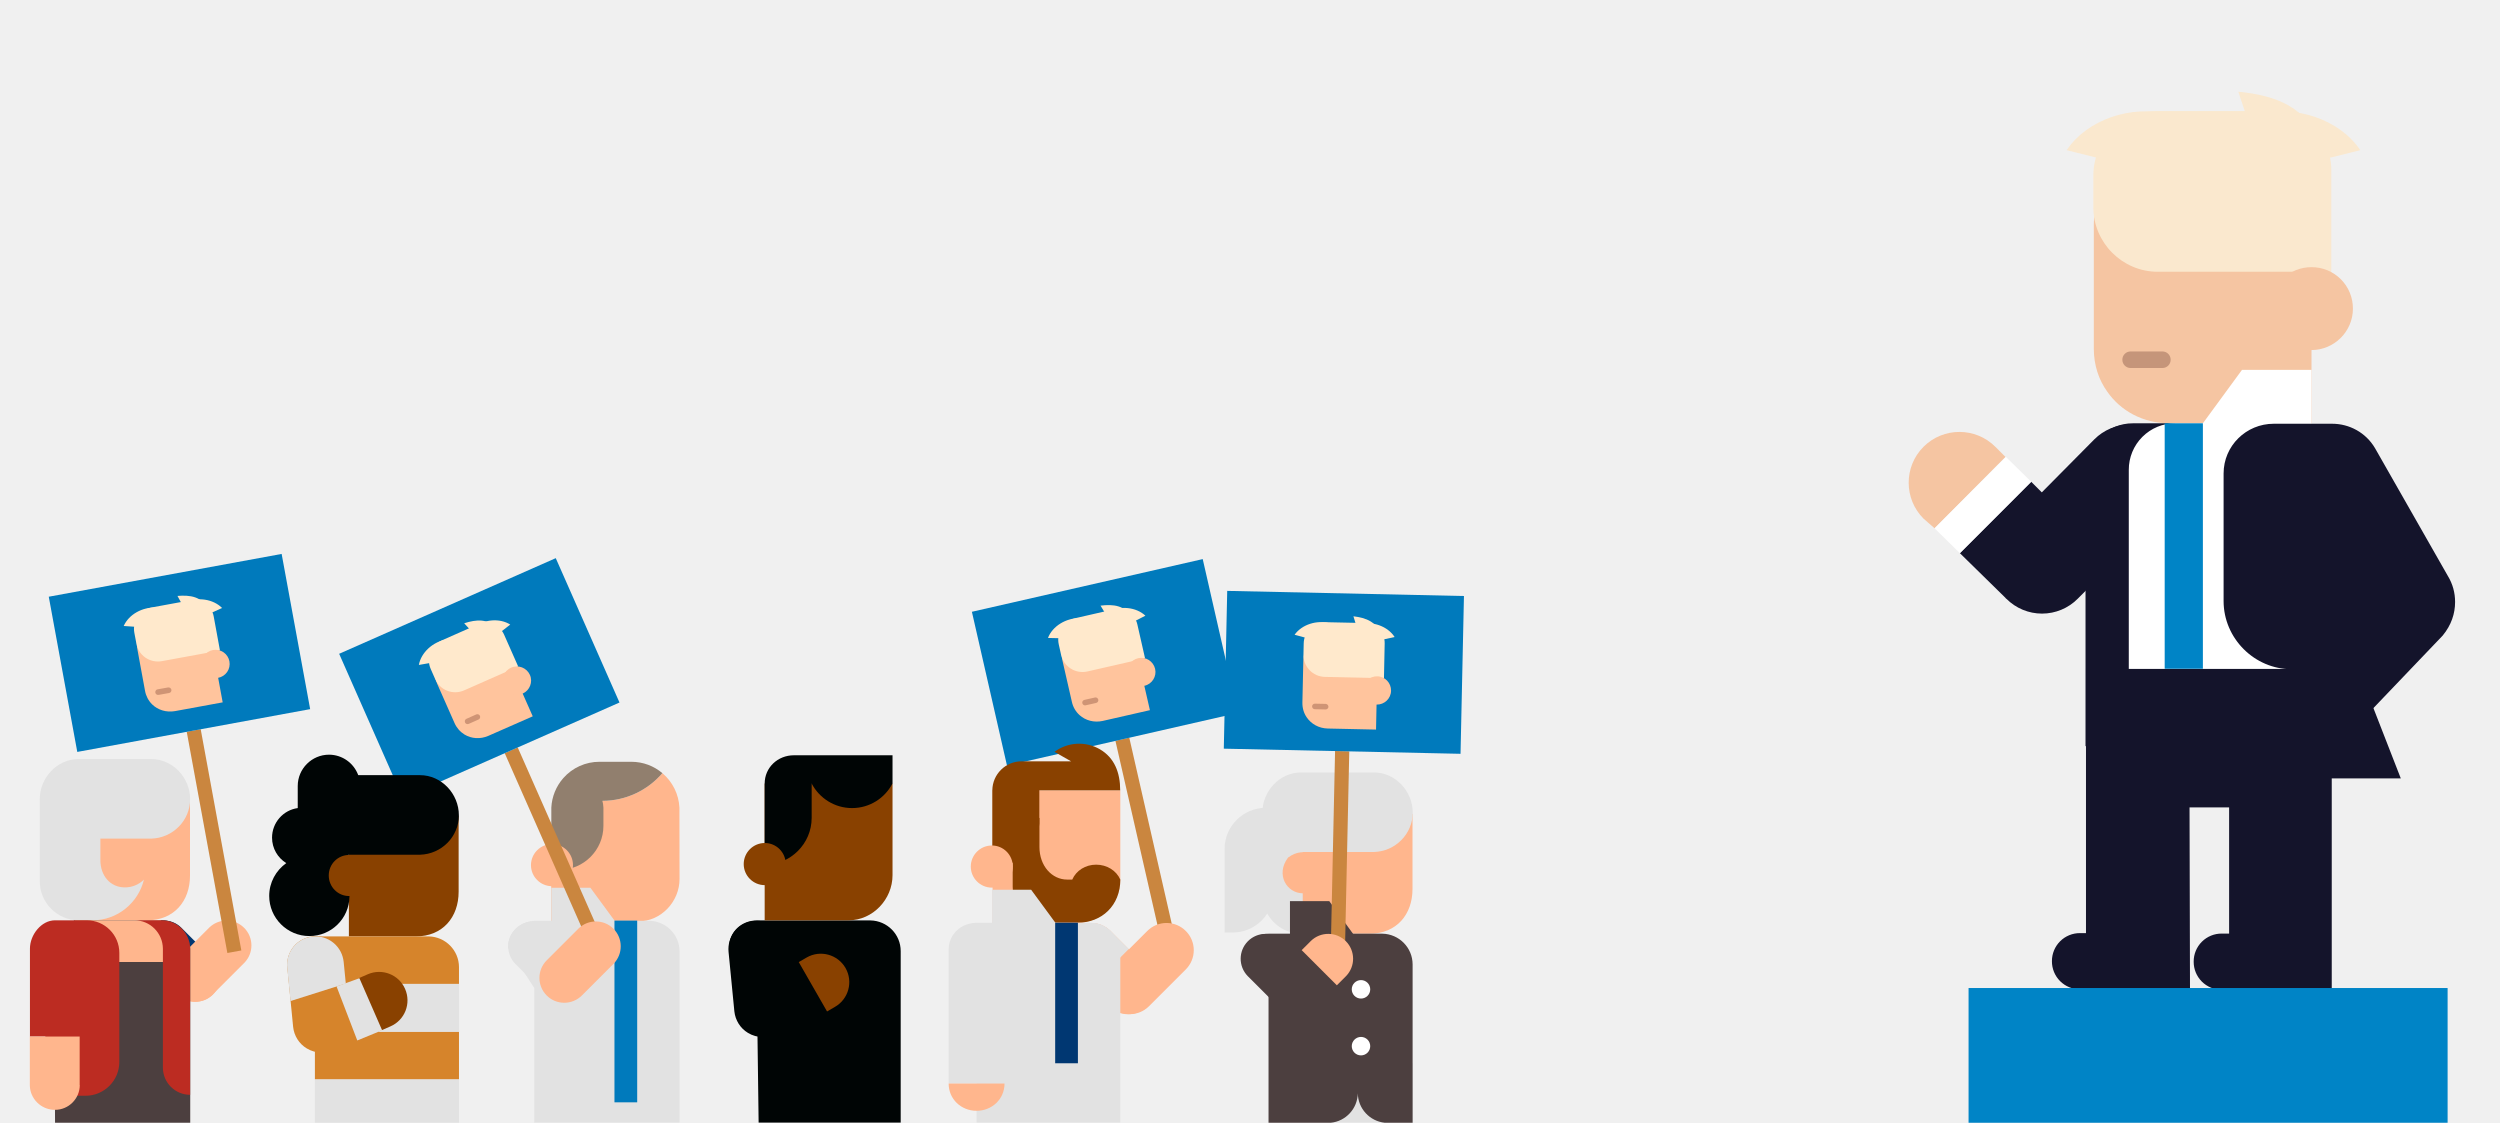
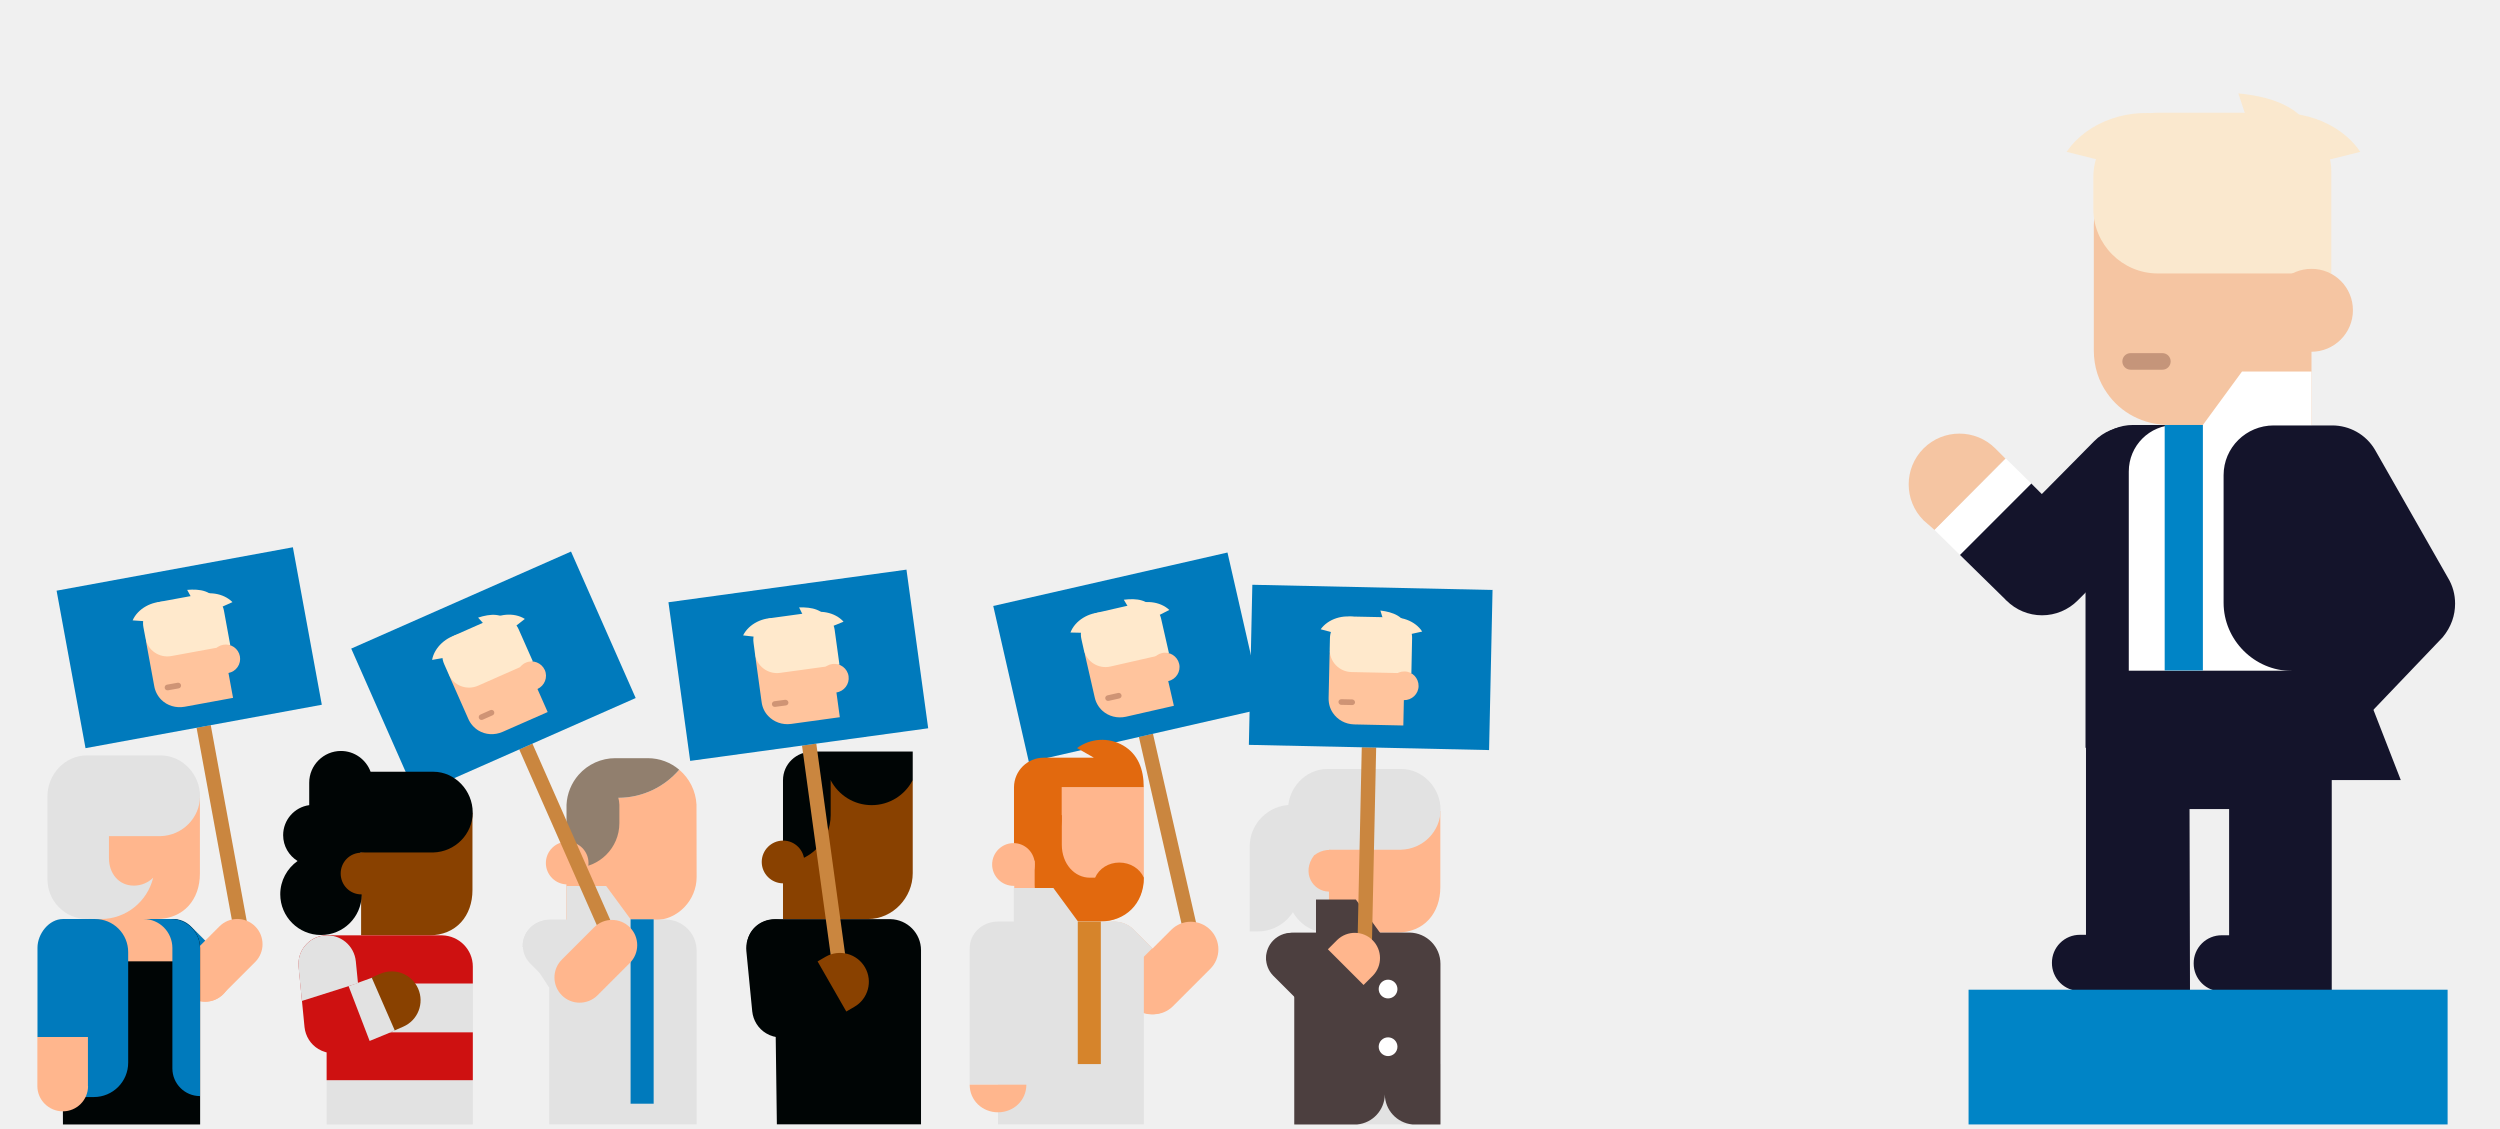
- <svg xmlns="http://www.w3.org/2000/svg" width="668" height="300" viewBox="0 0 668 300" fill="none">
-   <mask id="a" maskUnits="userSpaceOnUse" x="0" y="0" width="668" height="300">
-     <path fill="#fff" d="M0 0h668v300H0z" />
+ <svg xmlns="http://www.w3.org/2000/svg" width="667" height="301" viewBox="0 0 667 301" fill="none">
+   <mask id="a" maskUnits="userSpaceOnUse" x="0" y="0" width="667" height="301">
+     <path fill="#fff" d="M0 .451h667v299.551H0z" />
  </mask>
  <g mask="url(#a)">
-     <path d="M612.836 42.466h-46.484c-4.181 4.554-6.763 10.584-6.886 17.352v33.349c0 4.43 1.353 8.368 3.566 11.444 3.566 5.169 9.592 8.491 16.601 8.491h37.999V60.187c-2.336-.492-4.796-17.72-4.796-17.72z" fill="#F5C5A2" />
-     <path d="M622.798 42.097l7.87-1.969c-5.534-8.244-17.339-12.182-27.546-9.598-7.625 1.846-13.404 7.137-16.356 13.905" fill="#FAE8CE" />
-     <path d="M619.477 38.775c-2.582-10.214-11.559-13.29-21.397-14.275l5.903 17.843M560.081 42.097l-7.871-1.969c5.534-8.244 17.34-12.182 27.547-9.598 7.624 1.846 13.404 7.137 16.355 13.905" fill="#FAE8CE" />
-     <path d="M576.559 29.669h30.743c8.609 0 15.618 7.014 15.618 15.628v27.319h-46.361c-9.469 0-17.216-7.753-17.216-17.228v-8.491c0-9.476 7.747-17.228 17.216-17.228z" fill="#FAE8CE" />
-     <path d="M606.565 82.46a11.025 11.025 0 0111.067-11.075A11.025 11.025 0 01628.7 82.46c0 6.154-5.042 11.076-11.068 11.076-6.148 0-11.067-5.046-11.067-11.076z" fill="#F5C5A2" />
-     <path d="M577.789 93.905h-8.485c-1.23 0-2.213.985-2.213 2.215s.983 2.215 2.213 2.215h8.485c1.23 0 2.214-.984 2.214-2.215 0-1.23-.984-2.215-2.214-2.215z" fill="#C5957A" />
-     <path d="M631.283 181.769l10.206 26.212h-24.594v-25.843l14.388-.369z" fill="#14142B" />
-     <path d="M513.966 119.378c5.288-5.291 13.896-5.291 19.184 0l2.705 2.708-18.938 19.074-2.951-2.585c-5.288-5.291-5.288-13.905 0-19.197z" fill="#F5C5A2" />
-     <path d="M578.65 117.409a13.429 13.429 0 00-19.061 0l-14.019 14.152-2.828-2.83-19.061 19.074 12.174 11.937c.123.123.123.246.246.246a13.429 13.429 0 0019.061 0l23.488-23.504a13.451 13.451 0 000-19.075zM557.375 178.57v70.758h-1.598a7.457 7.457 0 00-7.502 7.507 7.457 7.457 0 007.502 7.507h29.39l-.123-48.609h10.576v33.718h-1.967a7.456 7.456 0 00-7.502 7.507 7.456 7.456 0 007.502 7.507h29.39v-85.772h-65.668v-.123z" fill="#14142B" />
-     <path d="M571.026 113.102h17.585l10.452-14.275h18.569v18.459h.738v51.439c-1.475.984-4.058 3.815-6.148 9.968h-54.847l3.075-52.177c0-7.384 3.074-13.414 10.576-13.414zM535.978 122.086l6.763 6.645-19.06 19.074-6.764-6.645 19.061-19.074z" fill="#fff" />
-     <path d="M656 160.849c0-2.461-.615-4.799-1.968-7.014l-19.429-34.088c-2.46-4.184-6.887-6.522-11.437-6.522h-15.618c-7.378 0-13.404 5.907-13.404 13.291v34.087c0 9.968 8.239 18.213 18.2 18.213 0 0 1.599 3.938 5.042 11.444l-1.352 2.83c5.656 4.677 7.87 7.63 12.543 1.969l24.103-25.227c2.336-2.83 3.32-5.906 3.32-8.983zM568.812 199.367v-73.836a12.39 12.39 0 0112.42-12.429h-11.313c-6.887 0-12.667 5.538-12.667 12.429v73.836h11.56z" fill="#14142B" />
-     <path d="M588.611 113.102h-10.207v65.591h10.207v-65.591z" fill="#0084C6" />
+     <path d="M611.919 42.853h-46.414c-4.175 4.547-6.754 10.568-6.877 17.326v33.299c0 4.423 1.351 8.355 3.561 11.427 3.561 5.161 9.578 8.478 16.577 8.478h37.942V60.547c-2.333-.491-4.789-17.694-4.789-17.694z" fill="#F5C5A2" />
+     <path d="M621.865 42.485l7.859-1.966c-5.526-8.233-17.314-12.165-27.505-9.584-7.613 1.843-13.384 7.126-16.331 13.884" fill="#FAE8CE" />
+     <path d="M618.55 39.167c-2.579-10.198-11.542-13.27-21.365-14.253l5.893 17.817M559.242 42.485l-7.858-1.966c5.525-8.233 17.313-12.165 27.505-9.584 7.613 1.843 13.384 7.126 16.331 13.884" fill="#FAE8CE" />
+     <path d="M575.696 30.075h30.697c8.595 0 15.594 7.003 15.594 15.605v27.278h-46.291c-9.455 0-17.191-7.741-17.191-17.203v-8.478c0-9.461 7.736-17.202 17.191-17.202z" fill="#FAE8CE" />
+     <path d="M605.657 82.788a11.009 11.009 0 0111.051-11.059 11.01 11.01 0 0111.051 11.059c0 6.143-5.035 11.058-11.051 11.058-6.14 0-11.051-5.037-11.051-11.058z" fill="#F5C5A2" />
+     <path d="M576.924 94.215h-8.472c-1.228 0-2.21.983-2.21 2.212s.982 2.212 2.21 2.212h8.472a2.202 2.202 0 002.211-2.212 2.202 2.202 0 00-2.211-2.212z" fill="#C5957A" />
+     <path d="M630.338 181.948l10.191 26.172h-24.558v-25.804l14.367-.368z" fill="#14142B" />
+     <path d="M513.197 119.65c5.279-5.283 13.875-5.283 19.155 0l2.701 2.703-18.91 19.046-2.946-2.58c-5.28-5.284-5.28-13.885 0-19.169z" fill="#F5C5A2" />
+     <path d="M577.784 117.684a13.41 13.41 0 00-19.033 0l-13.998 14.131-2.824-2.826-19.032 19.045 12.156 11.919c.123.123.123.246.246.246a13.408 13.408 0 0019.032 0l23.453-23.469a13.43 13.43 0 000-19.046zM556.541 178.753v70.653h-1.596a7.444 7.444 0 00-7.49 7.495 7.444 7.444 0 007.49 7.495h29.346l-.122-48.535h10.559v33.668h-1.964a7.444 7.444 0 00-7.49 7.495 7.444 7.444 0 007.49 7.495h29.346v-85.643h-65.569v-.123z" fill="#14142B" />
+     <path d="M570.171 113.384h17.558l10.438-14.254h18.541v18.431h.737v51.362c-1.474.983-4.053 3.809-6.14 9.953h-54.764l3.07-52.099c0-7.373 3.069-13.393 10.56-13.393zM535.175 122.353l6.754 6.636-19.033 19.045-6.753-6.635 19.032-19.046z" fill="#fff" />
+     <path d="M655.018 161.059c0-2.458-.614-4.792-1.965-7.004l-19.4-34.036c-2.456-4.178-6.877-6.513-11.42-6.513h-15.594c-7.367 0-13.384 5.898-13.384 13.271v34.036c0 9.953 8.227 18.186 18.173 18.186 0 0 1.596 3.932 5.034 11.427l-1.351 2.826c5.649 4.669 7.859 7.618 12.525 1.966l24.067-25.189c2.333-2.826 3.315-5.898 3.315-8.97zM567.96 199.519v-73.725c0-6.881 5.526-12.41 12.402-12.41h-11.296c-6.877 0-12.648 5.529-12.648 12.41v73.725h11.542z" fill="#14142B" />
+     <path d="M587.73 113.384h-10.192v65.492h10.192v-65.492z" fill="#0084C6" />
  </g>
-   <path fill="#0084C6" d="M526 264h128v36H526z" />
-   <path d="M377.482 284.088h-38.119v15.88h38.119v-15.88z" fill="#E2E2E2" />
-   <path d="M301.742 197.104l-3.701.845 13.373 58.596 3.701-.845-13.373-58.596z" fill="#CA863F" />
-   <path d="M321.368 149.391l-61.679 14.077 9.382 41.109 61.68-14.077-9.383-41.109z" fill="#007ABC" />
-   <path d="M300.327 166.664l-15.469 3.543a8.88 8.88 0 00-.98 6.263l2.53 11.072a6.662 6.662 0 002.057 3.543c1.581 1.424 3.859 2.056 6.168 1.55l12.622-2.878-4.017-17.526c-.791-.063-2.911-5.567-2.911-5.567z" fill="#FFC49D" />
-   <path d="M303.586 165.778l2.467-1.265c-2.467-2.309-6.675-2.721-9.87-1.107a8.205 8.205 0 00-4.365 5.852" fill="#FFE9CC" />
-   <path d="M302.257 164.924c-1.613-3.195-4.84-3.511-8.193-3.1l3.29 5.473M282.802 170.523l-2.783-.063c1.202-3.163 4.84-5.346 8.414-5.283a8.31 8.31 0 016.485 3.353" fill="#FFE9CC" />
-   <path d="M287.326 165.177l10.218-2.341a5.282 5.282 0 016.358 4.018l2.056 9.047-15.405 3.511c-3.164.728-6.296-1.265-7.023-4.397l-.633-2.847c-.696-3.132 1.297-6.263 4.429-6.991z" fill="#FFE9CC" />
-   <path d="M301.276 180.393c-.474-2.025.791-4.049 2.847-4.524 2.025-.474 4.05.823 4.524 2.847.475 2.025-.822 4.081-2.847 4.524a3.815 3.815 0 01-4.524-2.847z" fill="#FFC49D" />
-   <path d="M292.577 186.372l-2.815.632c-.412.095-.665.507-.57.886.095.411.506.664.886.57l2.815-.633c.412-.095.665-.506.57-.886-.095-.379-.475-.664-.886-.569z" fill="#CF9475" />
-   <path d="M306.559 268.872a7.255 7.255 0 01-10.281 0l-9.838-9.838a7.255 7.255 0 010-10.281 7.255 7.255 0 0110.281 0l9.838 9.838c2.847 2.816 2.847 7.434 0 10.281z" fill="#FFB68D" />
-   <path d="M296.721 268.872a7.255 7.255 0 010-10.281l9.838-9.838a7.255 7.255 0 0110.281 0 7.255 7.255 0 010 10.281l-9.838 9.838c-2.815 2.816-7.434 2.816-10.281 0z" fill="#FFB68D" />
-   <path d="M301.593 253.593l-4.872-4.871a7.255 7.255 0 00-10.281 0 7.255 7.255 0 000 10.281l4.872 4.871 10.281-10.281z" fill="#E2E2E2" />
-   <path d="M56.906 265.741a6.644 6.644 0 01-9.396 0l-8.51-8.51a6.644 6.644 0 019.396-9.395l8.51 8.509a6.645 6.645 0 010 9.396z" fill="#FFB68D" />
-   <path d="M44.379 262.609L39 257.231a6.644 6.644 0 019.395-9.395l5.378 5.378" fill="#003772" />
-   <path d="M47.416 265.741a6.645 6.645 0 010-9.396l8.51-8.509a6.644 6.644 0 019.394 9.395l-8.51 8.51c-2.593 2.562-6.8 2.562-9.394 0z" fill="#FFB68D" />
-   <path d="M53.625 194.843l-3.733.686 10.86 59.112 3.734-.685-10.86-59.113z" fill="#CA863F" />
-   <path d="M75.254 148.01L13.03 159.442l7.62 41.472 62.224-11.432-7.62-41.472z" fill="#007ABC" />
-   <path d="M53.52 164.323l-15.595 2.879a8.78 8.78 0 00-1.233 6.2l2.056 11.167a6.748 6.748 0 001.898 3.637c1.518 1.487 3.764 2.215 6.105 1.804l12.749-2.341-3.259-17.684c-.854-.031-2.72-5.662-2.72-5.662z" fill="#FFC49D" />
-   <path d="M56.81 163.595l2.532-1.138c-2.373-2.405-6.549-3.006-9.807-1.519-2.436 1.107-4.05 3.227-4.618 5.631" fill="#FFE9CC" />
-   <path d="M55.482 162.678c-1.486-3.258-4.681-3.733-8.066-3.448l3.068 5.599M35.838 167.455l-2.784-.19c1.36-3.1 5.061-5.125 8.636-4.903 2.657.158 4.935 1.581 6.327 3.638" fill="#FFE9CC" />
-   <path d="M40.583 162.298l10.312-1.898c2.879-.537 5.663 1.392 6.2 4.271l1.677 9.142-15.532 2.847c-3.195.57-6.232-1.518-6.801-4.713L35.9 169.1a5.806 5.806 0 014.682-6.802z" fill="#FFE9CC" />
-   <path d="M53.869 178.084a3.773 3.773 0 013.037-4.397 3.773 3.773 0 014.397 3.036 3.774 3.774 0 01-3.037 4.398 3.774 3.774 0 01-4.397-3.037z" fill="#FFC49D" />
-   <path d="M44.917 183.683l-2.816.506c-.411.063-.664.474-.6.886.062.411.474.664.885.601l2.815-.506c.411-.064.665-.475.601-.886a.804.804 0 00-.885-.601z" fill="#CF9475" />
-   <path d="M265.214 246.602v-35.429h34.132v23.883c0 6.453-5.282 11.578-11.704 11.578h-22.428v-.032z" fill="#FFB68D" />
-   <path d="M277.741 218.575v7.75c0 5.062 3.353 8.699 7.402 8.699h1.36c1.076-2.435 3.543-3.985 6.39-3.985 2.847 0 5.378 1.55 6.453 3.985 0 6.96-4.966 11.515-11.356 11.515h-8.257c-5.314 0-9.142-4.27-9.142-9.617v-18.379h7.15v.032z" fill="#894100" />
-   <path d="M272.996 203.422h13.191l-4.429-2.53a11.064 11.064 0 0112.116-.696c3.922 2.277 5.441 6.263 5.441 10.977h-21.606v8.889c-.411 6.516-5.916 11.704-12.559 11.704v-20.593a7.825 7.825 0 017.846-7.751z" fill="#894100" />
-   <path d="M270.623 231.545c0-3.1-2.499-5.631-5.599-5.631a5.644 5.644 0 00-5.631 5.631c0 3.1 2.531 5.63 5.631 5.63 3.068 0 5.599-2.53 5.599-5.63zM181.543 215.791a12.9 12.9 0 00-4.555-9.205c-3.891 4.523-9.617 7.37-16.007 7.402.158.569-13.698 9.364-13.698 9.364v22.839h23.283c6.042 0 11.008-5.251 11.008-11.325l-.031-19.075z" fill="#FFB68D" />
-   <path d="M147.315 215.791a12.93 12.93 0 013.195-7.877 12.843 12.843 0 019.68-4.365h8.509c3.164 0 6.042 1.139 8.288 3.037-3.891 4.523-9.616 7.37-16.006 7.402 0-.032 0-.063-.032-.063.158.601.253 1.233.285 1.898v4.84c0 6.485-5.283 11.767-11.768 11.767l-2.151-4.302v-12.337z" fill="#917F6E" />
-   <path d="M153.104 231.165c0-3.1-2.499-5.631-5.599-5.631a5.644 5.644 0 00-5.631 5.631c0 3.1 2.531 5.631 5.631 5.631 3.068 0 5.599-2.531 5.599-5.631z" fill="#FFB68D" />
-   <path d="M338.161 215.854h2.183v1.835l7.782 1.487v2.246h18.252c5.726 7.244 4.904 11.894 4.904 17.62h-1.677c0 5.726-9.269 10.439-14.994 10.439h-6.928c-3.891 0-7.276-2.183-9.079-5.378-1.961 3.037-5.346 5.062-9.205 5.062h-2.183V226.8c0-6.011 4.935-10.946 10.945-10.946z" fill="#E2E2E2" />
-   <path d="M348.094 217.657v31.824h17.873c7.244 0 11.452-5.188 11.452-11.926v-20.087l-29.325.189z" fill="#FFB68D" />
-   <path d="M337.307 217.12c0 5.725 2.752 10.376 8.478 10.534h21.321c5.726-.158 10.376-4.809 10.376-10.534 0-5.726-4.65-10.724-10.376-10.724h-19.455c-5.725 0-10.344 4.998-10.344 10.724z" fill="#E2E2E2" />
-   <path d="M353.63 233.19c0-4.303-4.935-7.434-9.458-4.05-3.417 4.524-.348 9.554 3.986 9.554 3.037 0 5.472-2.468 5.472-5.504zM21.444 213.893v32.013h17.873c7.244 0 11.451-5.188 11.451-11.926v-20.087H21.444z" fill="#FFB68D" />
-   <path d="M26.822 229.615c0-3.037-2.31-5.473-5.346-5.473-3.037 0-5.441 2.468-5.441 5.473 0 3.037 2.404 5.504 5.44 5.504 3.037 0 5.347-2.467 5.347-5.504z" fill="#FFB68D" />
-   <path d="M10.626 213.545c0-5.726 4.618-10.724 10.344-10.724h19.454c5.726 0 10.376 4.967 10.376 10.724 0 5.726-4.65 10.376-10.376 10.534H26.822v5.789c0 4.018 2.562 7.244 6.548 7.244a7.17 7.17 0 005.093-2.088c-1.487 6.201-7.086 10.882-13.729 10.882-.98 0-2.847 0-3.321-.031l-.412.031c-5.725 0-10.376-4.713-10.376-10.439v-21.922zM260.848 246.571h4.239v-8.826h10.439l6.485 8.826h9.269c4.46.095 8.066 3.701 8.066 8.193V299.968h-38.403v-10.439h-7.465V253.72c0-4.081 3.321-7.086 7.37-7.149z" fill="#E2E2E2" />
-   <path d="M281.943 284.106h6.074v-37.549h-6.074v37.549z" fill="#003772" />
-   <path d="M143.076 246.033h4.239v-8.826h10.439l6.485 8.826h9.268c4.461.095 8.067 3.701 8.067 8.193V299.968H142.76v-35.967l-7.023-10.851c0-4.049 3.29-7.054 7.339-7.117z" fill="#E2E2E2" />
-   <path d="M164.186 294.541h6.073v-48.558h-6.073v48.558z" fill="#007ABC" />
-   <path d="M338.984 249.481h30.4c4.46.095 8.066 3.733 8.066 8.225V300h-7.434a8.035 8.035 0 01-7.212-7.877c-.063 4.113-3.227 7.497-7.244 7.877h-16.608V263.621l-7.371-6.959c.064-4.113 3.353-7.118 7.403-7.181z" fill="#4C3F3F" />
-   <path d="M344.678 240.782h10.502l6.422 8.825h-16.924v-8.825z" fill="#4C3F3F" />
-   <path d="M363.658 266.816a2.467 2.467 0 100-4.936 2.467 2.467 0 000 4.936zM363.658 282a2.466 2.466 0 100-4.934 2.467 2.467 0 100 4.934z" fill="#fff" />
-   <path d="M194.829 253.056c0-4.081 3.29-7.086 7.37-7.118h30.4c4.461.095 8.067 3.701 8.067 8.193v45.837h-37.961l-.506-38.403" fill="#000505" />
-   <path d="M19.736 245.906H43.24c4.176 0 7.529 3.417 7.592 7.592V300H14.706l-.158-38.909h5.188v-15.185z" fill="#4C3F3F" />
-   <path d="M19.926 257.041h24.295l-1.234-11.135H19.926v11.135z" fill="#FFB68D" />
-   <path d="M43.525 253.498c-.032-4.175-3.385-7.592-7.592-7.592h7.276c4.175 0 7.528 3.417 7.592 7.592v39.036a7.276 7.276 0 01-7.276-7.275v-31.761zM8 253.467c0-3.67 3.037-7.561 6.706-7.561h8.478c4.808 0 8.7 3.891 8.7 8.7v29.134a9.046 9.046 0 01-9.048 9.048H12.112v-15.817H8v-23.504z" fill="#BC2C22" />
-   <path d="M21.318 289.909a6.642 6.642 0 01-6.643 6.643c-3.67 0-6.706-2.974-6.706-6.643v-12.938h13.317v12.938h.032z" fill="#FFB68D" />
-   <path d="M138.331 199.711l-3.473 1.534 24.276 54.983 3.473-1.533-24.276-54.984z" fill="#CA863F" />
-   <path d="M148.497 149.138L90.62 174.692l17.031 38.575 57.877-25.553-17.031-38.576z" fill="#007ABC" />
-   <path d="M131.118 170.08l-14.488 6.39a8.766 8.766 0 00.221 6.327l4.587 10.376a6.824 6.824 0 002.689 3.1c1.835 1.107 4.176 1.297 6.359.348l11.862-5.22-7.276-16.449c-.822.158-3.954-4.872-3.954-4.872z" fill="#FFC49D" />
-   <path d="M134.155 168.593l2.183-1.708c-2.847-1.803-7.086-1.392-9.901.791-2.12 1.645-3.195 4.081-3.195 6.548" fill="#FFE9CC" />
-   <path d="M132.668 168.024c-2.182-2.815-5.409-2.531-8.636-1.487l4.303 4.745M114.637 177.198l-2.72.474c.601-3.321 3.733-6.168 7.244-6.769 2.625-.443 5.188.379 6.991 2.056" fill="#FFE9CC" />
-   <path d="M118.085 171.093l9.585-4.239c2.689-1.202 5.821.031 7.023 2.72l3.764 8.51-14.456 6.39c-2.974 1.297-6.422-.032-7.719-3.006l-1.17-2.657c-1.329-2.942 0-6.39 2.973-7.718z" fill="#FFE9CC" />
-   <path d="M134.662 183.366c-.855-1.898 0-4.144 1.929-4.966 1.898-.854 4.144.032 4.998 1.93.854 1.898-.031 4.144-1.929 4.998a3.806 3.806 0 01-4.998-1.962z" fill="#FFC49D" />
-   <path d="M127.259 190.895l-2.626 1.171c-.379.158-.537.601-.379.98.158.38.601.538.98.38l2.626-1.17c.38-.159.538-.601.38-.981-.159-.38-.601-.538-.981-.38z" fill="#CF9475" />
-   <path d="M146.746 266.595l-9.079-9.079a6.644 6.644 0 019.395-9.395l9.395 9.395" fill="#E2E2E2" />
-   <path d="M146.081 265.994a6.644 6.644 0 010-9.395l8.51-8.51a6.644 6.644 0 019.395 9.395l-8.51 8.51c-2.594 2.594-6.832 2.594-9.395 0z" fill="#FFB68D" />
-   <path d="M342.463 269.885l-9.079-9.079a6.644 6.644 0 019.395-9.395l9.396 9.395" fill="#4C3F3F" />
-   <path d="M357.205 263.273l-6.011 6.011a6.644 6.644 0 01-9.395-9.396l6.01-6.01" fill="#4C3F3F" />
-   <path d="M268.409 289.529c0 4.144-3.354 7.276-7.466 7.276-4.144 0-7.465-3.132-7.465-7.276h14.931z" fill="#FFB68D" />
-   <path d="M203.781 277.097c-1.36 0-2.72-.379-3.922-1.107-2.057-1.234-3.385-3.385-3.638-5.757l-1.55-15.88a7.569 7.569 0 016.801-8.288 7.57 7.57 0 018.288 6.801l.569 5.757 2.816-1.139a7.594 7.594 0 019.901 4.176 7.593 7.593 0 01-4.176 9.901l-12.21 4.967a7.548 7.548 0 01-2.879.569z" fill="#000505" />
-   <path d="M223.109 269.031c3.638-2.088 4.904-6.738 2.816-10.376-2.088-3.638-6.738-4.904-10.376-2.816l-2.12 1.234 7.561 13.191 2.119-1.233zM204.319 245.938v-36.569h34.164v24.485c0 6.453-5.283 12.052-11.736 12.052h-22.428v.032z" fill="#894100" />
-   <path d="M212.132 201.809h26.351v7.56h-.031c-2.025 3.891-6.074 6.549-10.787 6.549-4.682 0-8.731-2.658-10.788-6.549v9.174c0 6.896-5.662 12.527-12.558 12.527v-21.701c0-4.302 3.511-7.56 7.813-7.56z" fill="#000505" />
-   <path d="M209.95 230.88c0-3.1-2.499-5.63-5.599-5.63a5.642 5.642 0 00-5.631 5.63c0 3.1 2.53 5.631 5.631 5.631 3.1 0 5.599-2.531 5.599-5.631z" fill="#894100" />
-   <path d="M360.525 200.752l-3.795-.083-1.302 60.093 3.795.082 1.302-60.092z" fill="#CA863F" />
-   <path d="M391.168 159.256l-63.255-1.371-.914 42.16 63.255 1.371.914-42.16z" fill="#007ABC" />
-   <path d="M366.568 170.871l-15.848-.348c-1.455 1.519-2.404 3.575-2.467 5.821L348 187.7c-.032 1.487.379 2.847 1.138 3.955 1.202 1.771 3.227 2.941 5.599 3.005l12.939.284.379-17.999c-.791-.222-1.487-6.074-1.487-6.074z" fill="#FFC49D" />
-   <path d="M369.921 170.808l2.721-.601c-1.835-2.847-5.821-4.271-9.3-3.48a8.275 8.275 0 00-5.663 4.587" fill="#FFE9CC" />
-   <path d="M368.814 169.669c-.79-3.48-3.827-4.587-7.18-4.998l1.866 6.105M348.6 170.333l-2.688-.727c1.961-2.752 5.978-4.018 9.427-3.069a8.239 8.239 0 015.472 4.84" fill="#FFE9CC" />
-   <path d="M354.294 166.253l10.471.221a5.334 5.334 0 015.22 5.441l-.19 9.3-15.785-.348c-3.227-.063-5.789-2.752-5.726-5.978l.063-2.911c.032-3.226 2.721-5.789 5.947-5.725z" fill="#FFE9CC" />
-   <path d="M364.133 184.41c.032-2.087 1.771-3.732 3.859-3.701 2.088.032 3.733 1.772 3.701 3.86-.031 2.087-1.771 3.732-3.859 3.701-2.119-.064-3.764-1.772-3.701-3.86z" fill="#FFC49D" />
-   <path d="M354.231 188.08l-2.879-.063c-.411 0-.759.316-.759.727s.317.759.728.759l2.879.064c.411 0 .759-.317.759-.728 0-.379-.317-.727-.728-.759z" fill="#CF9475" />
-   <path d="M347.809 253.878l2.468-2.467a6.644 6.644 0 019.395 9.395l-2.468 2.467" fill="#FFB68D" />
-   <path d="M93.221 217.974v32.235h17.873c7.244 0 11.452-5.188 11.452-11.926v-20.309H93.221z" fill="#894100" />
-   <path d="M76.487 230.627c-2.278-1.423-3.796-3.922-3.796-6.801 0-4.017 2.973-7.371 6.864-7.908v-5.916c0-4.587 3.765-8.351 8.352-8.351 3.574 0 6.643 2.277 7.813 5.472h16.513c5.726 0 10.376 4.967 10.376 10.724 0 5.726-4.65 10.376-10.376 10.534H93.126l-.474 2.816c0 2.499 2.499 2.847.727 2.657v5.726a10.694 10.694 0 01-10.724 10.534c-5.915 0-10.723-4.809-10.723-10.724 0-3.606 1.803-6.801 4.555-8.763z" fill="#000505" />
-   <path d="M98.757 233.917a5.454 5.454 0 00-5.473-5.472c-3.037 0-5.44 2.467-5.44 5.472 0 3.037 2.403 5.504 5.44 5.504 3.037 0 5.473-2.467 5.473-5.504z" fill="#894100" />
-   <path d="M122.641 288.359H84.142V300h38.499v-11.641zM76.803 258.338c0-3.131 2.025-6.2 4.809-7.497v12.084h41.06V275.737h-42.99l-2.879-17.399z" fill="#E2E2E2" />
-   <path d="M81.58 250.841a6.984 6.984 0 012.689-.632h30.305c4.46.094 8.067 3.732 8.067 8.224v4.461h-41.06v-12.053zM122.641 275.737v12.622H84.142v-12.622H81.58h41.061z" fill="#D6842B" />
-   <path d="M85.882 281.241c-1.36 0-2.72-.379-3.922-1.107-2.057-1.234-3.385-3.385-3.638-5.757l-1.55-15.88a7.57 7.57 0 016.8-8.288 7.569 7.569 0 018.289 6.801l.57 5.757 2.815-1.139a7.595 7.595 0 019.901 4.176 7.593 7.593 0 01-4.176 9.901l-12.242 4.998c-.917.38-1.898.538-2.847.538z" fill="#D6842B" />
-   <path d="M89.931 263.59l5.347-1.93a7.594 7.594 0 019.901 4.176 7.593 7.593 0 01-4.176 9.901l-5.536 2.278" fill="#E2E2E2" />
-   <path d="M77.626 267.481l-.886-8.953a7.57 7.57 0 016.801-8.288 7.57 7.57 0 018.288 6.801l.57 5.758" fill="#E2E2E2" />
-   <path d="M104.325 274.25c3.859-1.676 5.599-6.137 3.922-9.996-1.676-3.859-6.137-5.599-9.996-3.923l-2.246.981 6.074 13.919 2.246-.981z" fill="#894100" />
+   <path fill="#0084C6" d="M525.213 264.055h127.808v35.946H525.213z" />
+   <g clip-path="url(#clip0)">
+     <path d="M56.226 193.46l-3.783.695 11.004 59.89 3.782-.695-11.003-59.89z" fill="#CA863F" />
+     <path d="M78.139 146.01l-63.042 11.583 7.72 42.017 63.042-11.582-7.72-42.018z" fill="#007ABC" />
+     <path d="M56.12 162.538l-15.8 2.916a8.898 8.898 0 00-1.25 6.282l2.082 11.314a6.836 6.836 0 001.923 3.685c1.539 1.507 3.814 2.244 6.186 1.827l12.916-2.371-3.301-17.916c-.865-.032-2.756-5.737-2.756-5.737z" fill="#FFC49D" />
+     <path d="M59.453 161.801l2.564-1.154c-2.404-2.436-6.634-3.045-9.935-1.539-2.468 1.122-4.103 3.27-4.68 5.705" fill="#FFE9CC" />
+     <path d="M58.107 160.871c-1.506-3.301-4.743-3.782-8.173-3.493l3.11 5.673M38.204 165.711l-2.82-.193c1.378-3.14 5.127-5.192 8.75-4.967 2.691.16 4.999 1.602 6.41 3.685" fill="#FFE9CC" />
+     <path d="M43.011 160.487l10.449-1.923c2.916-.545 5.737 1.41 6.282 4.326l1.698 9.263-15.736 2.884c-3.237.577-6.314-1.538-6.891-4.775l-.545-2.885c-.609-3.205 1.506-6.314 4.743-6.89z" fill="#FFE9CC" />
+     <path d="M56.472 176.48a3.823 3.823 0 013.077-4.455 3.823 3.823 0 014.455 3.076 3.823 3.823 0 01-3.077 4.455 3.823 3.823 0 01-4.455-3.076z" fill="#FFC49D" />
+     <path d="M47.402 182.152l-2.852.513c-.417.064-.673.481-.61.898.065.416.482.673.898.609l2.853-.513c.416-.064.673-.481.609-.898-.096-.384-.481-.673-.898-.609z" fill="#CF9475" />
+     <path d="M384.343 283.879h-38.62v16.089h38.62v-16.089z" fill="#E2E2E2" />
+     <path d="M307.607 195.751l-3.75.855 13.549 59.367 3.75-.856-13.549-59.366z" fill="#CA863F" />
+     <path d="M327.491 147.409L265 161.672l9.506 41.65 62.491-14.262-9.506-41.651z" fill="#007ABC" />
+     <path d="M306.173 164.91l-15.672 3.589a9.004 9.004 0 00-.994 6.346l2.564 11.218a6.744 6.744 0 002.084 3.589c1.602 1.442 3.91 2.083 6.249 1.571l12.788-2.917-4.07-17.756c-.801-.064-2.949-5.64-2.949-5.64z" fill="#FFC49D" />
+     <path d="M309.475 164.012l2.499-1.282c-2.499-2.34-6.762-2.756-9.999-1.122a8.314 8.314 0 00-4.423 5.93" fill="#FFE9CC" />
+     <path d="M308.129 163.147c-1.635-3.237-4.904-3.558-8.301-3.141l3.333 5.545M288.418 168.82l-2.821-.064c1.218-3.205 4.904-5.417 8.526-5.353a8.42 8.42 0 016.57 3.397" fill="#FFE9CC" />
+     <path d="M293.001 163.403l10.352-2.372a5.351 5.351 0 016.442 4.071l2.083 9.166-15.608 3.558c-3.205.737-6.378-1.282-7.115-4.455l-.641-2.885c-.705-3.173 1.314-6.346 4.487-7.083z" fill="#FFE9CC" />
+     <path d="M307.135 178.819c-.481-2.051.801-4.102 2.885-4.583 2.051-.481 4.102.833 4.583 2.885.481 2.051-.834 4.134-2.885 4.583a3.866 3.866 0 01-4.583-2.885z" fill="#FFC49D" />
+     <path d="M298.321 184.877l-2.852.641c-.417.096-.673.512-.577.897.096.417.513.673.897.577l2.853-.641c.416-.096.673-.513.576-.897-.096-.385-.48-.673-.897-.577z" fill="#CF9475" />
+     <path d="M312.488 268.463a7.353 7.353 0 01-10.417 0l-9.967-9.968a7.35 7.35 0 010-10.416 7.351 7.351 0 0110.416 0l9.968 9.968c2.884 2.852 2.884 7.531 0 10.416z" fill="#FFB68D" />
+     <path d="M302.52 268.463a7.35 7.35 0 010-10.416l9.967-9.968a7.353 7.353 0 0110.417 0 7.351 7.351 0 010 10.416l-9.968 9.968c-2.852 2.852-7.532 2.852-10.416 0z" fill="#FFB68D" />
+     <path d="M307.456 252.983l-4.936-4.936a7.351 7.351 0 00-10.416 0 7.35 7.35 0 000 10.416l4.935 4.936 10.417-10.416z" fill="#E2E2E2" />
+     <path d="M59.55 265.29a6.732 6.732 0 01-9.52 0l-8.621-8.622a6.73 6.73 0 019.519-9.518l8.621 8.621a6.732 6.732 0 010 9.519z" fill="#FFB68D" />
+     <path d="M46.857 262.117l-5.448-5.449a6.73 6.73 0 019.519-9.518l5.448 5.448" fill="#007ABC" />
+     <path d="M49.934 265.29a6.732 6.732 0 010-9.519l8.622-8.621a6.73 6.73 0 019.519 9.518l-8.622 8.622c-2.628 2.596-6.89 2.596-9.519 0zM270.598 245.9v-35.896h34.582v24.197c0 6.539-5.352 11.731-11.858 11.731h-22.724v-.032z" fill="#FFB68D" />
+     <path d="M283.29 217.503v7.853c0 5.128 3.397 8.813 7.5 8.813h1.378c1.089-2.467 3.589-4.038 6.474-4.038 2.884 0 5.448 1.571 6.538 4.038 0 7.051-5.032 11.667-11.506 11.667h-8.365c-5.384 0-9.262-4.327-9.262-9.744v-18.621h7.243v.032z" fill="#E2690E" />
+     <path d="M278.483 202.152h13.364l-4.487-2.564a11.213 11.213 0 0112.276-.706c3.974 2.308 5.512 6.346 5.512 11.122h-21.89v9.006c-.417 6.602-5.993 11.858-12.724 11.858v-20.864a7.927 7.927 0 017.949-7.852z" fill="#E2690E" />
+     <path d="M276.079 230.644c0-3.141-2.532-5.705-5.673-5.705a5.718 5.718 0 00-5.705 5.705 5.718 5.718 0 005.705 5.705c3.109 0 5.673-2.564 5.673-5.705zM185.826 214.683a13.066 13.066 0 00-4.615-9.326c-3.942 4.583-9.743 7.467-16.217 7.499.16.577-13.878 9.487-13.878 9.487v23.14h23.589c6.122 0 11.153-5.32 11.153-11.474l-.032-19.326z" fill="#FFB68D" />
+     <path d="M151.148 214.683a13.093 13.093 0 013.237-7.98 13.011 13.011 0 019.808-4.423h8.621c3.205 0 6.122 1.154 8.397 3.077-3.942 4.583-9.743 7.467-16.217 7.499 0-.032 0-.064-.032-.064.16.609.256 1.25.288 1.923v4.904c0 6.57-5.352 11.922-11.922 11.922l-2.18-4.358v-12.5z" fill="#917F6E" />
+     <path d="M157.013 230.259c0-3.141-2.532-5.705-5.673-5.705a5.718 5.718 0 00-5.705 5.705 5.718 5.718 0 005.705 5.705c3.109 0 5.673-2.564 5.673-5.705z" fill="#FFB68D" />
+     <path d="M344.505 214.747h2.212v1.859l7.884 1.506v2.276h18.493c5.801 7.339 4.968 12.051 4.968 17.852h-1.699c0 5.801-9.391 10.576-15.192 10.576h-7.019c-3.942 0-7.371-2.211-9.198-5.448-1.987 3.077-5.416 5.128-9.327 5.128h-2.211v-22.66c0-6.089 5-11.089 11.089-11.089z" fill="#E2E2E2" />
+     <path d="M354.569 216.574v32.242h18.108c7.34 0 11.602-5.256 11.602-12.083v-20.351l-29.71.192z" fill="#FFB68D" />
+     <path d="M343.64 216.029c0 5.801 2.788 10.513 8.59 10.673h21.601c5.801-.16 10.513-4.872 10.513-10.673s-4.712-10.865-10.513-10.865H354.12c-5.801 0-10.48 5.064-10.48 10.865z" fill="#E2E2E2" />
+     <path d="M360.178 232.311c0-4.359-5-7.532-9.583-4.103-3.461 4.583-.352 9.679 4.038 9.679 3.077 0 5.545-2.5 5.545-5.576zM23.621 212.76v32.435H41.73c7.34 0 11.602-5.257 11.602-12.083V212.76h-29.71z" fill="#FFB68D" />
+     <path d="M29.07 228.689c0-3.077-2.34-5.545-5.417-5.545s-5.512 2.5-5.512 5.545c0 3.077 2.435 5.577 5.512 5.577 3.077 0 5.417-2.5 5.417-5.577z" fill="#FFB68D" />
+     <path d="M12.66 212.408c0-5.802 4.68-10.865 10.48-10.865h19.711c5.801 0 10.513 5.031 10.513 10.865 0 5.801-4.712 10.512-10.513 10.672H29.07v5.865c0 4.071 2.596 7.34 6.634 7.34 2.02 0 3.846-.802 5.16-2.116-1.506 6.282-7.18 11.026-13.91 11.026-.993 0-2.884 0-3.365-.032l-.416.032c-5.801 0-10.513-4.776-10.513-10.577v-22.21zM266.175 245.868h4.295v-8.942h10.576l6.571 8.942h9.39c4.519.096 8.173 3.749 8.173 8.301v45.799h-38.909v-10.577h-7.563v-36.28c0-4.135 3.365-7.179 7.467-7.243z" fill="#E2E2E2" />
+     <path d="M287.548 283.897h6.153v-38.043h-6.153v38.043z" fill="#D6842B" />
+     <path d="M146.853 245.323h4.295v-8.942h10.576l6.571 8.942h9.39c4.519.096 8.173 3.75 8.173 8.301v46.344h-39.325v-36.441l-7.115-10.993c0-4.102 3.333-7.147 7.435-7.211z" fill="#E2E2E2" />
+     <path d="M168.241 294.469h6.153v-49.196h-6.153v49.196z" fill="#007ABC" />
+     <path d="M345.339 248.816h30.8c4.519.096 8.173 3.782 8.173 8.333V300h-7.532a8.142 8.142 0 01-7.308-7.98c-.064 4.166-3.269 7.595-7.339 7.98h-16.826v-36.857l-7.468-7.051c.064-4.167 3.397-7.212 7.5-7.276z" fill="#4C3F3F" />
+     <path d="M351.108 240.003h10.64l6.507 8.941h-17.147v-8.941z" fill="#4C3F3F" />
+     <path d="M370.338 266.38a2.5 2.5 0 10-.002-5.002 2.5 2.5 0 00.002 5.002zM370.338 281.764a2.5 2.5 0 10-.002-5.002 2.5 2.5 0 00.002 5.002z" fill="#fff" />
+     <path d="M199.287 252.438c0-4.135 3.333-7.179 7.468-7.211h30.8c4.519.096 8.172 3.75 8.172 8.301v46.44h-38.46l-.512-38.909M21.89 245.195h23.814c4.23 0 7.627 3.461 7.692 7.692V300H16.794l-.16-39.421h5.256v-15.384z" fill="#000505" />
+     <path d="M22.083 256.476h24.614l-1.25-11.281H22.083v11.281z" fill="#FFB68D" />
+     <path d="M45.992 252.887c-.032-4.231-3.43-7.692-7.692-7.692h7.372c4.23 0 7.628 3.461 7.692 7.692V292.436a7.372 7.372 0 01-7.372-7.371v-32.178zM10 252.855c0-3.718 3.077-7.66 6.795-7.66h8.589a8.808 8.808 0 018.814 8.813v29.518a9.165 9.165 0 01-9.167 9.167H14.167v-16.025H10v-23.813z" fill="#007ABC" />
+     <path d="M23.493 289.776a6.73 6.73 0 01-6.73 6.731c-3.718 0-6.795-3.013-6.795-6.731v-13.108h13.493v13.108h.032z" fill="#FFB68D" />
+     <path d="M142.046 198.392l-3.518 1.553 24.595 55.707 3.518-1.554-24.595-55.706z" fill="#CA863F" />
+     <path d="M152.346 147.154l-58.639 25.889 17.256 39.083 58.638-25.89-17.255-39.082z" fill="#007ABC" />
+     <path d="M134.738 168.371l-14.679 6.474a8.875 8.875 0 00.225 6.41l4.647 10.512a6.908 6.908 0 002.724 3.141c1.859 1.122 4.231 1.314 6.442.353l12.019-5.288-7.372-16.666c-.833.16-4.006-4.936-4.006-4.936z" fill="#FFC49D" />
+     <path d="M137.815 166.865l2.212-1.731c-2.885-1.827-7.18-1.41-10.032.801-2.147 1.667-3.237 4.135-3.237 6.634" fill="#FFE9CC" />
+     <path d="M136.309 166.288c-2.212-2.853-5.481-2.564-8.75-1.507l4.359 4.808M118.04 175.582l-2.756.481c.609-3.365 3.782-6.25 7.339-6.859 2.661-.449 5.257.385 7.083 2.083" fill="#FFE9CC" />
+     <path d="M121.534 169.396l9.711-4.294c2.724-1.218 5.897.032 7.115 2.756l3.814 8.622-14.647 6.474c-3.013 1.314-6.506-.032-7.82-3.045l-1.186-2.692c-1.346-2.981 0-6.474 3.013-7.821z" fill="#FFE9CC" />
+     <path d="M138.328 181.832c-.865-1.923 0-4.199 1.955-5.032 1.923-.865 4.199.032 5.064 1.955.865 1.923-.032 4.199-1.955 5.064a3.856 3.856 0 01-5.064-1.987z" fill="#FFC49D" />
+     <path d="M130.828 189.46l-2.66 1.186c-.385.16-.545.609-.385.993.161.385.609.545.994.385l2.66-1.186c.385-.16.545-.609.385-.994-.161-.384-.609-.544-.994-.384z" fill="#CF9475" />
+     <path d="M150.571 266.155l-9.198-9.198a6.732 6.732 0 019.519-9.519l9.518 9.519" fill="#E2E2E2" />
+     <path d="M149.898 265.546a6.732 6.732 0 010-9.519l8.622-8.621a6.73 6.73 0 019.518 9.519l-8.621 8.621c-2.628 2.628-6.923 2.628-9.519 0z" fill="#FFB68D" />
+     <path d="M348.864 269.488l-9.198-9.198a6.732 6.732 0 019.519-9.519l9.519 9.519" fill="#4C3F3F" />
+     <path d="M363.799 262.79l-6.089 6.09a6.732 6.732 0 01-9.519-9.519l6.09-6.09" fill="#4C3F3F" />
+     <path d="M273.835 289.391c0 4.199-3.397 7.372-7.564 7.372-4.198 0-7.563-3.173-7.563-7.372h15.127z" fill="#FFB68D" />
+     <path d="M208.902 245.227v-37.05h34.614v24.807c0 6.538-5.352 12.211-11.89 12.211h-22.724v.032z" fill="#894100" />
+     <path d="M216.818 200.517h26.698v7.66h-.032c-2.051 3.942-6.154 6.634-10.929 6.634-4.743 0-8.846-2.692-10.929-6.634v9.294c0 6.987-5.737 12.692-12.724 12.692v-21.986c0-4.359 3.558-7.66 7.916-7.66z" fill="#000505" />
+     <path d="M214.607 229.971c0-3.141-2.532-5.705-5.673-5.705a5.718 5.718 0 00-5.705 5.705 5.718 5.718 0 005.705 5.705c3.141 0 5.673-2.564 5.673-5.705z" fill="#894100" />
+     <path d="M367.164 199.446l-3.845-.083-1.32 60.882 3.845.084 1.32-60.883z" fill="#CA863F" />
+     <path d="M398.21 157.405l-64.087-1.389-.926 42.714 64.087 1.389.926-42.714z" fill="#007ABC" />
+     <path d="M373.286 169.172l-16.057-.352c-1.474 1.538-2.436 3.621-2.5 5.897l-.256 11.506c-.032 1.506.385 2.884 1.154 4.006 1.218 1.795 3.269 2.981 5.673 3.045l13.108.288.385-18.236c-.802-.225-1.507-6.154-1.507-6.154z" fill="#FFC49D" />
+     <path d="M376.684 169.108l2.756-.609c-1.859-2.884-5.897-4.327-9.423-3.525a8.383 8.383 0 00-5.737 4.647" fill="#FFE9CC" />
+     <path d="M375.562 167.954c-.801-3.525-3.878-4.647-7.275-5.064l1.891 6.186M355.082 168.627l-2.724-.737c1.987-2.788 6.057-4.07 9.551-3.109a8.344 8.344 0 015.544 4.904" fill="#FFE9CC" />
+     <path d="M360.851 164.493l10.608.224a5.405 5.405 0 015.289 5.513l-.193 9.422-15.993-.352c-3.269-.064-5.865-2.788-5.801-6.058l.065-2.948c.032-3.269 2.756-5.865 6.025-5.801z" fill="#FFE9CC" />
+     <path d="M370.818 182.89c.032-2.116 1.795-3.782 3.91-3.75 2.116.032 3.782 1.794 3.75 3.91-.032 2.115-1.795 3.782-3.91 3.75-2.147-.064-3.814-1.795-3.75-3.91z" fill="#FFC49D" />
+     <path d="M360.787 186.607l-2.917-.064c-.416 0-.769.321-.769.737 0 .417.321.77.737.77l2.917.064c.416 0 .769-.321.769-.737 0-.385-.321-.738-.737-.77z" fill="#CF9475" />
+     <path d="M354.281 253.271l2.499-2.5a6.732 6.732 0 019.519 9.519l-2.5 2.5" fill="#FFB68D" />
+     <path d="M96.343 216.895v32.658h18.108c7.339 0 11.602-5.256 11.602-12.082v-20.576h-29.71z" fill="#894100" />
+     <path d="M79.388 229.715c-2.308-1.443-3.846-3.975-3.846-6.891 0-4.071 3.013-7.468 6.955-8.013v-5.993c0-4.647 3.814-8.461 8.461-8.461 3.622 0 6.73 2.307 7.916 5.544h16.731c5.801 0 10.512 5.032 10.512 10.865 0 5.801-4.711 10.513-10.512 10.673H96.246l-.48 2.852c0 2.532 2.532 2.885.737 2.693v5.801a10.834 10.834 0 01-10.865 10.672c-5.994 0-10.865-4.871-10.865-10.865 0-3.653 1.827-6.89 4.615-8.877z" fill="#000505" />
+     <path d="M101.951 233.048a5.526 5.526 0 00-5.544-5.545c-3.077 0-5.513 2.5-5.513 5.545 0 3.077 2.436 5.576 5.513 5.576 3.076 0 5.544-2.499 5.544-5.576z" fill="#894100" />
+     <path d="M126.149 288.206H87.144V300h39.005v-11.794zM79.709 257.79c0-3.173 2.05-6.282 4.871-7.596v12.243h41.601v12.981H82.625L79.71 257.79z" fill="#E2E2E2" />
+     <path d="M84.548 250.194a7.087 7.087 0 012.724-.641h30.704c4.519.097 8.173 3.782 8.173 8.333v4.519h-41.6v-12.211zM126.149 275.418v12.788H87.144v-12.788h-2.596 41.601z" fill="#CE1111" />
+     <path d="M88.907 280.994a7.69 7.69 0 01-3.974-1.121c-2.084-1.25-3.43-3.43-3.686-5.833l-1.57-16.09a7.67 7.67 0 016.89-8.397 7.67 7.67 0 018.397 6.891l.577 5.833 2.853-1.154a7.694 7.694 0 0110.031 4.231 7.694 7.694 0 01-4.23 10.032l-12.404 5.064c-.93.384-1.923.544-2.884.544z" fill="#CE1111" />
+     <path d="M93.01 263.111l5.416-1.956a7.694 7.694 0 0110.031 4.231 7.694 7.694 0 01-4.23 10.032l-5.609 2.307" fill="#E2E2E2" />
+     <path d="M80.542 267.053l-.898-9.071a7.67 7.67 0 016.891-8.397 7.67 7.67 0 018.397 6.891l.577 5.833" fill="#E2E2E2" />
+     <path d="M107.592 273.911c3.91-1.698 5.673-6.217 3.974-10.127-1.698-3.911-6.217-5.673-10.127-3.975l-2.276.994 6.154 14.102 2.275-.994z" fill="#894100" />
+     <path d="M217.785 198.394l-3.81.522 8.263 60.328 3.811-.522-8.264-60.328z" fill="#CA863F" />
+     <path d="M241.845 151.98l-63.504 8.699 5.798 42.325 63.504-8.699-5.798-42.325z" fill="#007ABC" />
+     <path d="M219.094 167.506l-15.929 2.179c-1.218 1.763-1.827 3.942-1.538 6.218l1.57 11.377c.193 1.507.834 2.789 1.763 3.75 1.474 1.571 3.718 2.436 6.09 2.116l13.012-1.795-2.468-18.044c-.865-.032-2.5-5.801-2.5-5.801z" fill="#FFC49D" />
+     <path d="M222.46 166.929l2.596-1.058c-2.276-2.564-6.507-3.333-9.84-1.987a8.288 8.288 0 00-4.935 5.512" fill="#FFE9CC" />
+     <path d="M221.177 165.935c-1.346-3.365-4.583-3.974-7.98-3.878l2.852 5.801M201.05 169.845l-2.788-.32c1.506-3.077 5.352-4.968 8.942-4.583 2.692.288 4.935 1.826 6.249 3.974" fill="#FFE9CC" />
+     <path d="M206.082 164.845l10.512-1.442c2.949-.417 5.673 1.667 6.09 4.615l1.282 9.327-15.865 2.179c-3.237.449-6.25-1.827-6.666-5.064l-.385-2.916c-.481-3.237 1.795-6.25 5.032-6.699z" fill="#FFE9CC" />
+     <path d="M218.806 181.447c-.289-2.083 1.185-4.006 3.269-4.294 2.083-.289 4.038 1.185 4.326 3.269.289 2.083-1.185 4.038-3.269 4.326-2.115.257-4.038-1.217-4.326-3.301z" fill="#FFC49D" />
+     <path d="M209.479 186.703l-2.884.385a.76.76 0 00-.641.865.759.759 0 00.865.641l2.885-.384a.761.761 0 00.641-.866c-.064-.384-.449-.673-.866-.641z" fill="#CF9475" />
+     <path d="M208.357 276.796a7.691 7.691 0 01-3.974-1.122c-2.083-1.25-3.429-3.429-3.686-5.833l-1.57-16.089a7.669 7.669 0 016.89-8.397 7.668 7.668 0 018.397 6.891l.577 5.833 2.853-1.154a7.692 7.692 0 0110.031 4.23 7.693 7.693 0 01-4.23 10.032l-12.371 5.032a7.628 7.628 0 01-2.917.577z" fill="#000505" />
+     <path d="M227.94 268.623c3.686-2.115 4.968-6.827 2.852-10.512-2.115-3.686-6.826-4.968-10.512-2.853l-2.147 1.25 7.66 13.365 2.147-1.25z" fill="#894100" />
+   </g>
+   <defs>
+     <clipPath id="clip0">
+       <path fill="#fff" d="M10 146h388.189v154H10z" />
+     </clipPath>
+   </defs>
</svg>
